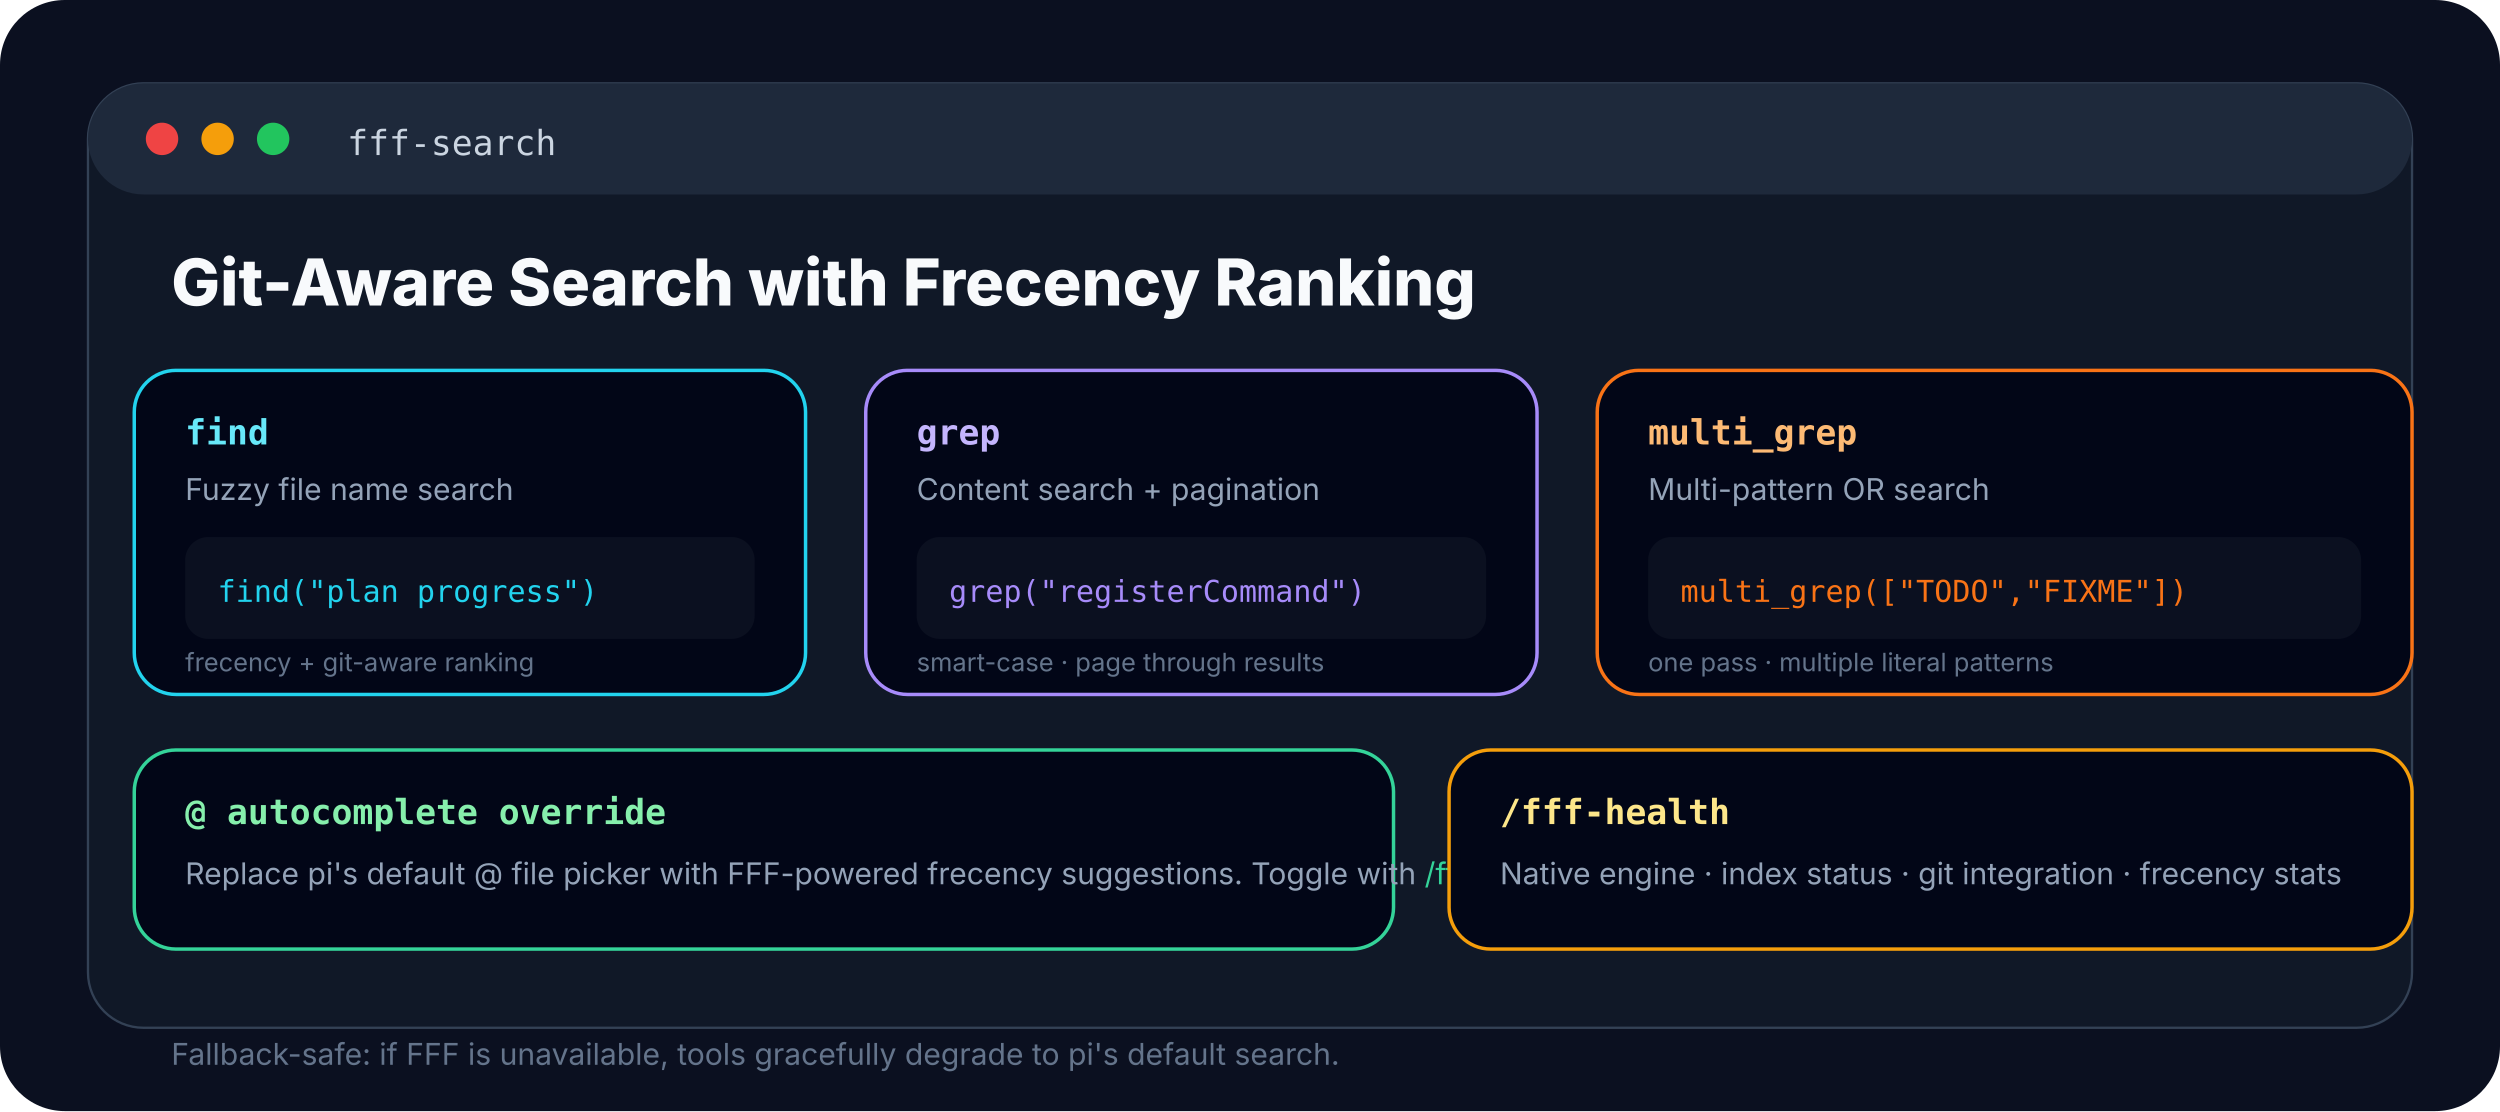
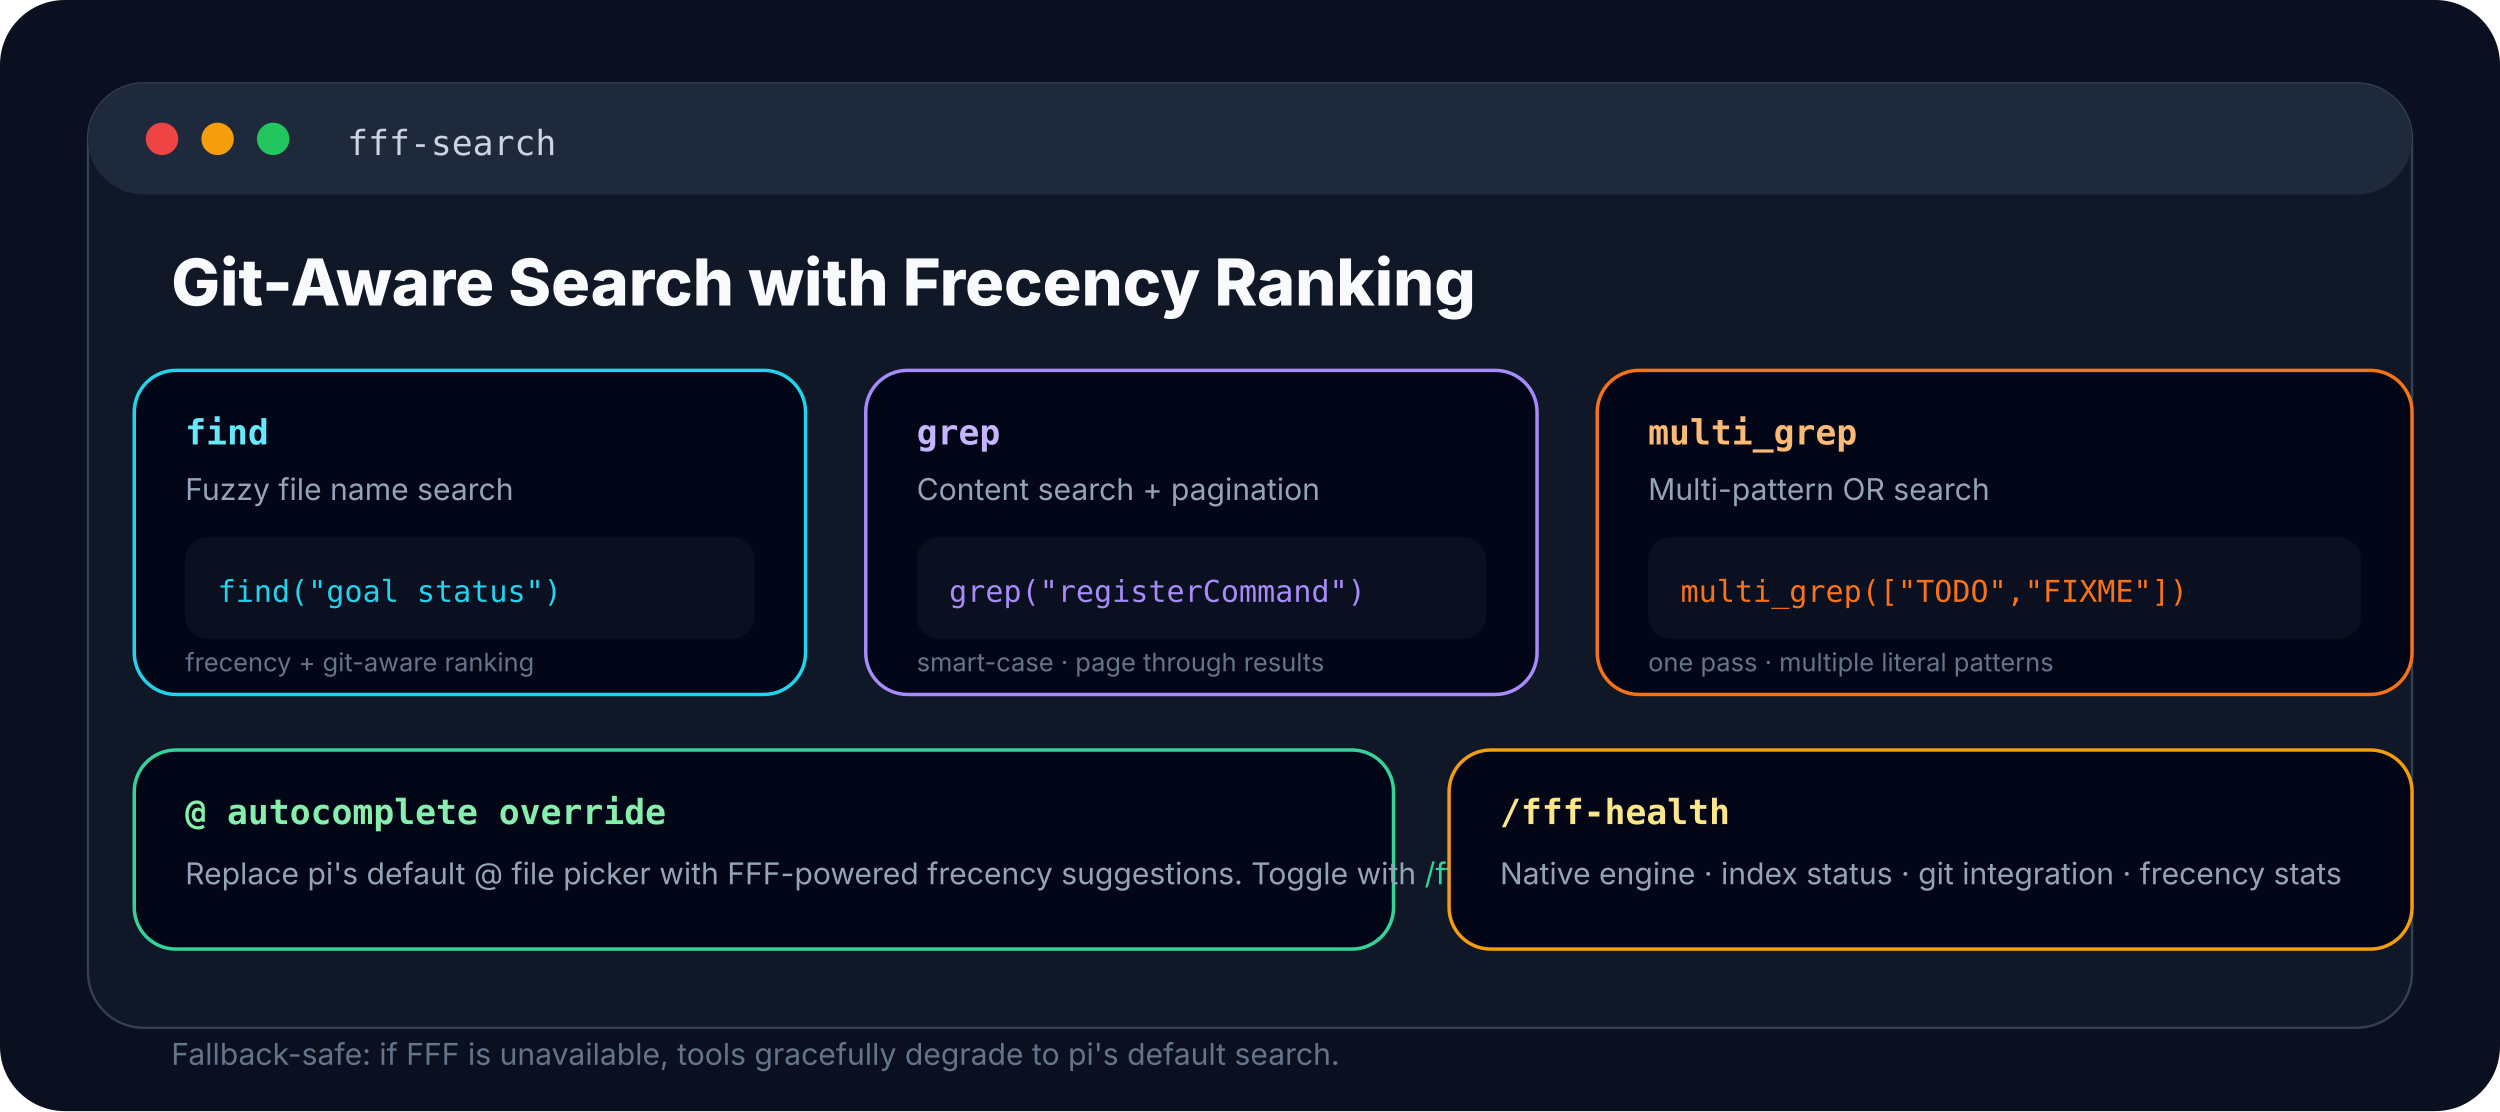
<svg xmlns="http://www.w3.org/2000/svg" width="1080" height="480" viewBox="0 0 1080 480" fill="none" role="img" aria-labelledby="title desc">
  <rect width="1080" height="480" rx="28" fill="#0B1020" />
  <rect x="38" y="36" width="1004" height="408" rx="24" fill="#101827" stroke="#334155" />
  <rect x="38" y="36" width="1004" height="48" rx="24" fill="#1E293B" />
  <circle cx="70" cy="60" r="7" fill="#EF4444" />
  <circle cx="94" cy="60" r="7" fill="#F59E0B" />
  <circle cx="118" cy="60" r="7" fill="#22C55E" />
  <text x="150" y="67" fill="#CBD5E1" font-family="ui-monospace, SFMono-Regular, Menlo, Consolas, monospace" font-size="15">fff-search</text>
  <text x="74" y="132" fill="#F8FAFC" font-family="Inter, ui-sans-serif, system-ui, sans-serif" font-size="28" font-weight="800">Git-Aware Search with Frecency Ranking</text>
  <g transform="translate(58 160)">
    <rect width="290" height="140" rx="18" fill="#020617" stroke="#22D3EE" stroke-width="1.5" />
    <text x="22" y="32" fill="#67E8F9" font-family="ui-monospace, SFMono-Regular, Menlo, Consolas, monospace" font-size="15" font-weight="700">find</text>
    <text x="22" y="56" fill="#94A3B8" font-family="Inter, ui-sans-serif, system-ui, sans-serif" font-size="13">Fuzzy file name search</text>
    <rect x="22" y="72" width="246" height="44" rx="10" fill="#0B1020" />
-     <text x="36" y="100" fill="#22D3EE" font-family="ui-monospace, SFMono-Regular, Menlo, Consolas, monospace" font-size="13">find("plan progress")</text>
+     <text x="36" y="100" fill="#22D3EE" font-family="ui-monospace, SFMono-Regular, Menlo, Consolas, monospace" font-size="13">find("goal status")</text>
    <text x="22" y="130" fill="#64748B" font-family="Inter, ui-sans-serif, system-ui, sans-serif" font-size="11">frecency + git-aware ranking</text>
  </g>
  <g transform="translate(374 160)">
    <rect width="290" height="140" rx="18" fill="#020617" stroke="#A78BFA" stroke-width="1.5" />
    <text x="22" y="32" fill="#C4B5FD" font-family="ui-monospace, SFMono-Regular, Menlo, Consolas, monospace" font-size="15" font-weight="700">grep</text>
    <text x="22" y="56" fill="#94A3B8" font-family="Inter, ui-sans-serif, system-ui, sans-serif" font-size="13">Content search + pagination</text>
    <rect x="22" y="72" width="246" height="44" rx="10" fill="#0B1020" />
    <text x="36" y="100" fill="#A78BFA" font-family="ui-monospace, SFMono-Regular, Menlo, Consolas, monospace" font-size="13">grep("registerCommand")</text>
    <text x="22" y="130" fill="#64748B" font-family="Inter, ui-sans-serif, system-ui, sans-serif" font-size="11">smart-case · page through results</text>
  </g>
  <g transform="translate(690 160)">
    <rect width="352" height="140" rx="18" fill="#020617" stroke="#F97316" stroke-width="1.5" />
    <text x="22" y="32" fill="#FDBA74" font-family="ui-monospace, SFMono-Regular, Menlo, Consolas, monospace" font-size="15" font-weight="700">multi_grep</text>
    <text x="22" y="56" fill="#94A3B8" font-family="Inter, ui-sans-serif, system-ui, sans-serif" font-size="13">Multi-pattern OR search</text>
    <rect x="22" y="72" width="308" height="44" rx="10" fill="#0B1020" />
    <text x="36" y="100" fill="#F97316" font-family="ui-monospace, SFMono-Regular, Menlo, Consolas, monospace" font-size="13">multi_grep(["TODO","FIXME"])</text>
    <text x="22" y="130" fill="#64748B" font-family="Inter, ui-sans-serif, system-ui, sans-serif" font-size="11">one pass · multiple literal patterns</text>
  </g>
  <g transform="translate(58 324)">
    <rect width="544" height="86" rx="18" fill="#020617" stroke="#34D399" stroke-width="1.5" />
    <text x="22" y="32" fill="#86EFAC" font-family="ui-monospace, SFMono-Regular, Menlo, Consolas, monospace" font-size="15" font-weight="700">@ autocomplete override</text>
    <text x="22" y="58" fill="#94A3B8" font-family="Inter, ui-sans-serif, system-ui, sans-serif" font-size="13">Replace pi's default @ file picker with FFF-powered frecency suggestions. Toggle with <tspan fill="#34D399">/fff-mode both</tspan>
    </text>
  </g>
  <g transform="translate(626 324)">
    <rect width="416" height="86" rx="18" fill="#020617" stroke="#F59E0B" stroke-width="1.5" />
    <text x="22" y="32" fill="#FDE68A" font-family="ui-monospace, SFMono-Regular, Menlo, Consolas, monospace" font-size="15" font-weight="700">/fff-health</text>
    <text x="22" y="58" fill="#94A3B8" font-family="Inter, ui-sans-serif, system-ui, sans-serif" font-size="13">Native engine · index status · git integration · frecency stats</text>
  </g>
  <text x="74" y="460" fill="#64748B" font-family="Inter, ui-sans-serif, system-ui, sans-serif" font-size="13">Fallback-safe: if FFF is unavailable, tools gracefully degrade to pi's default search.</text>
</svg>
